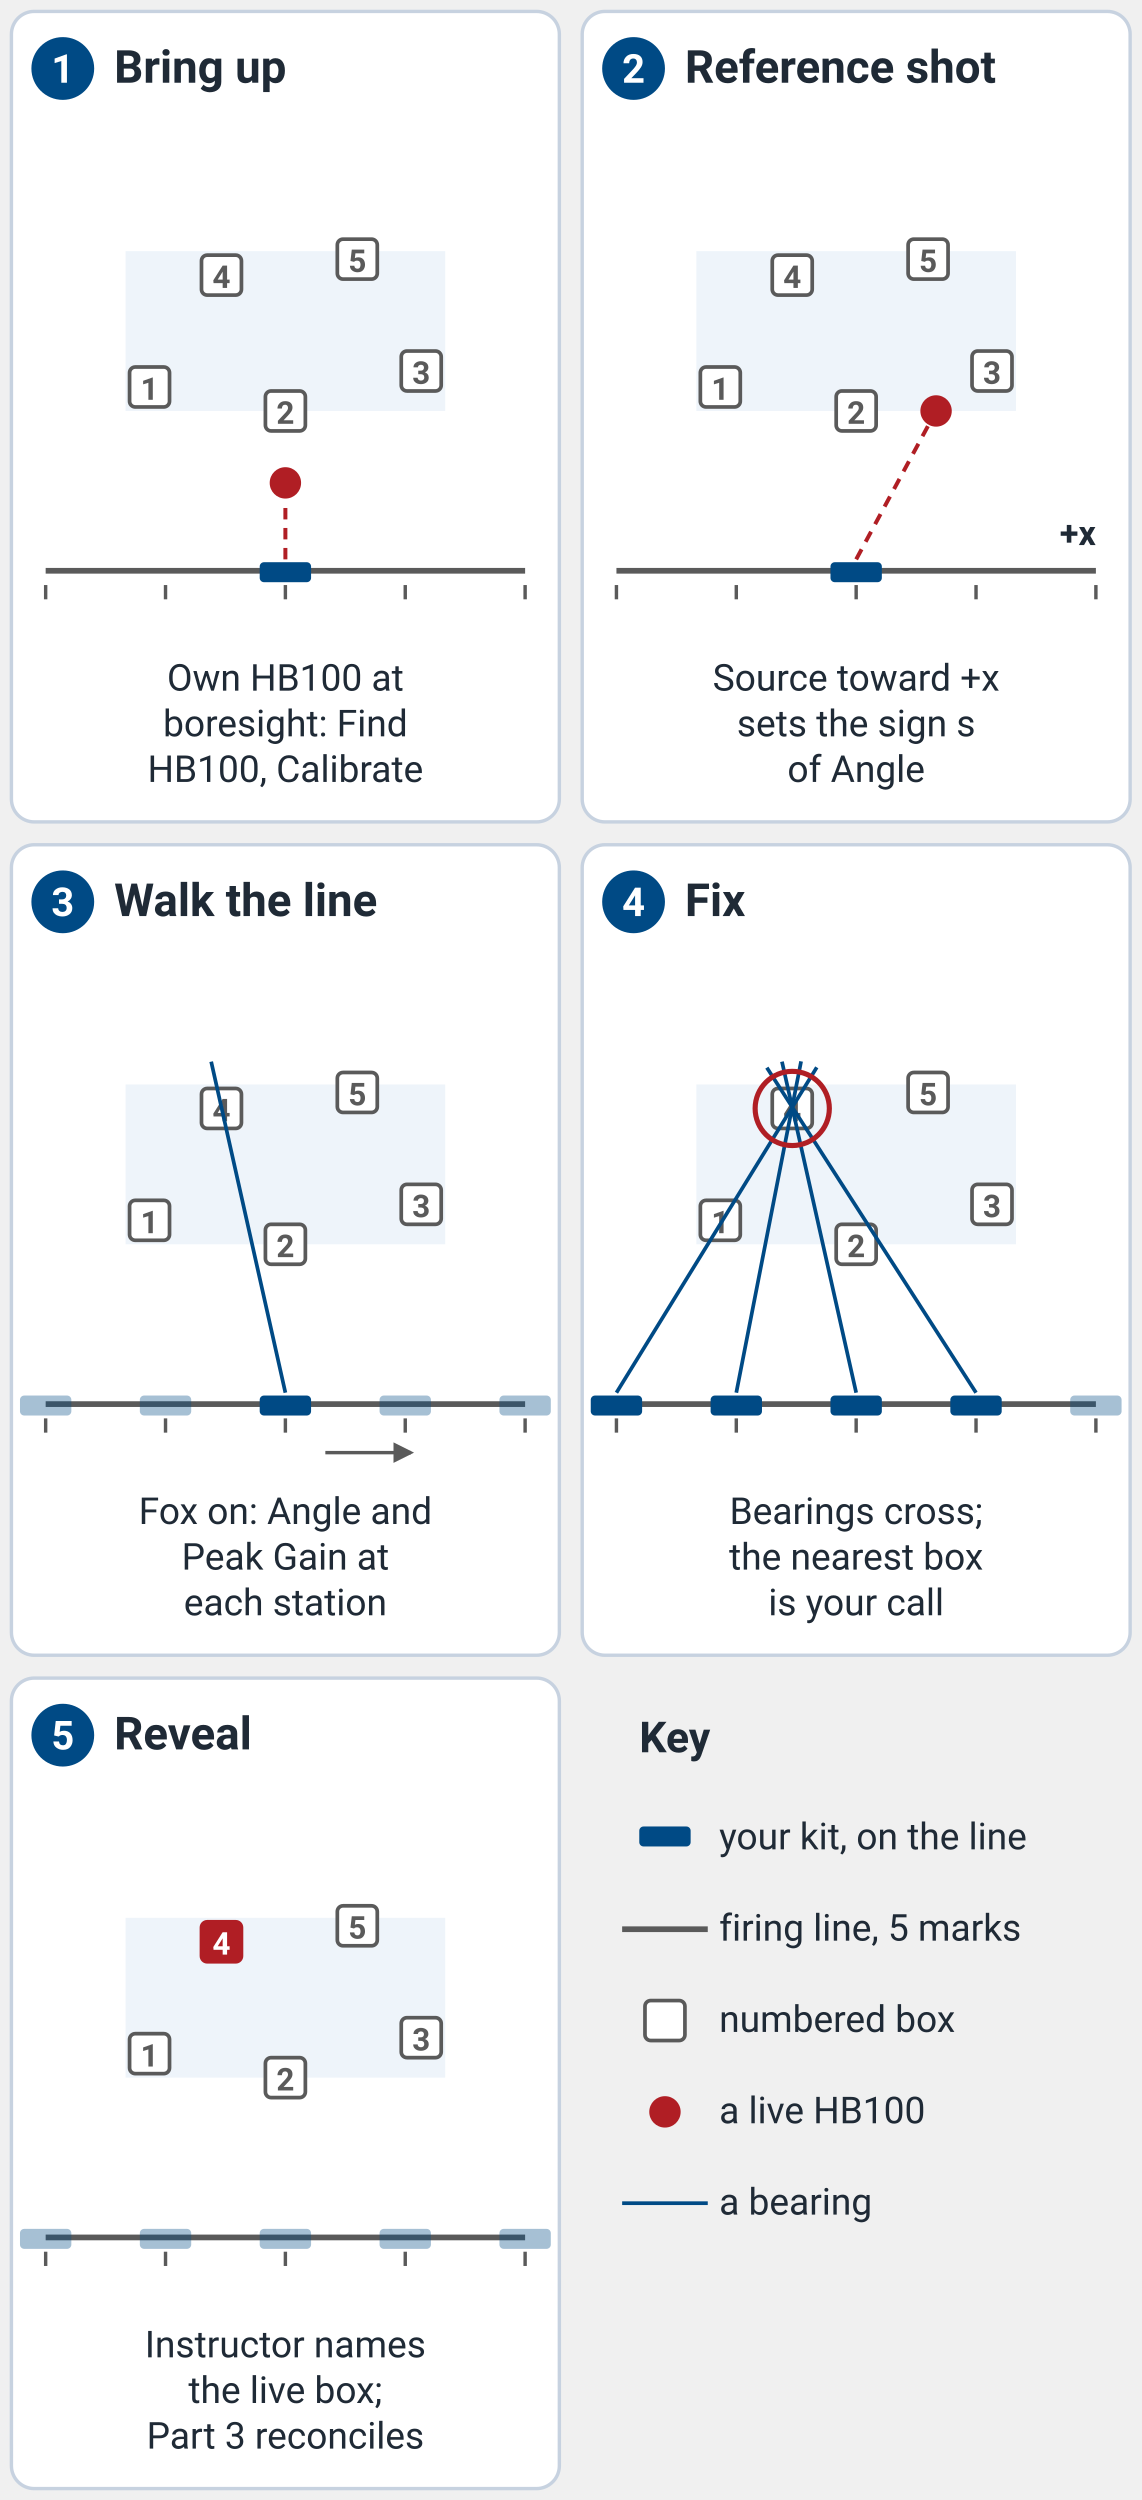
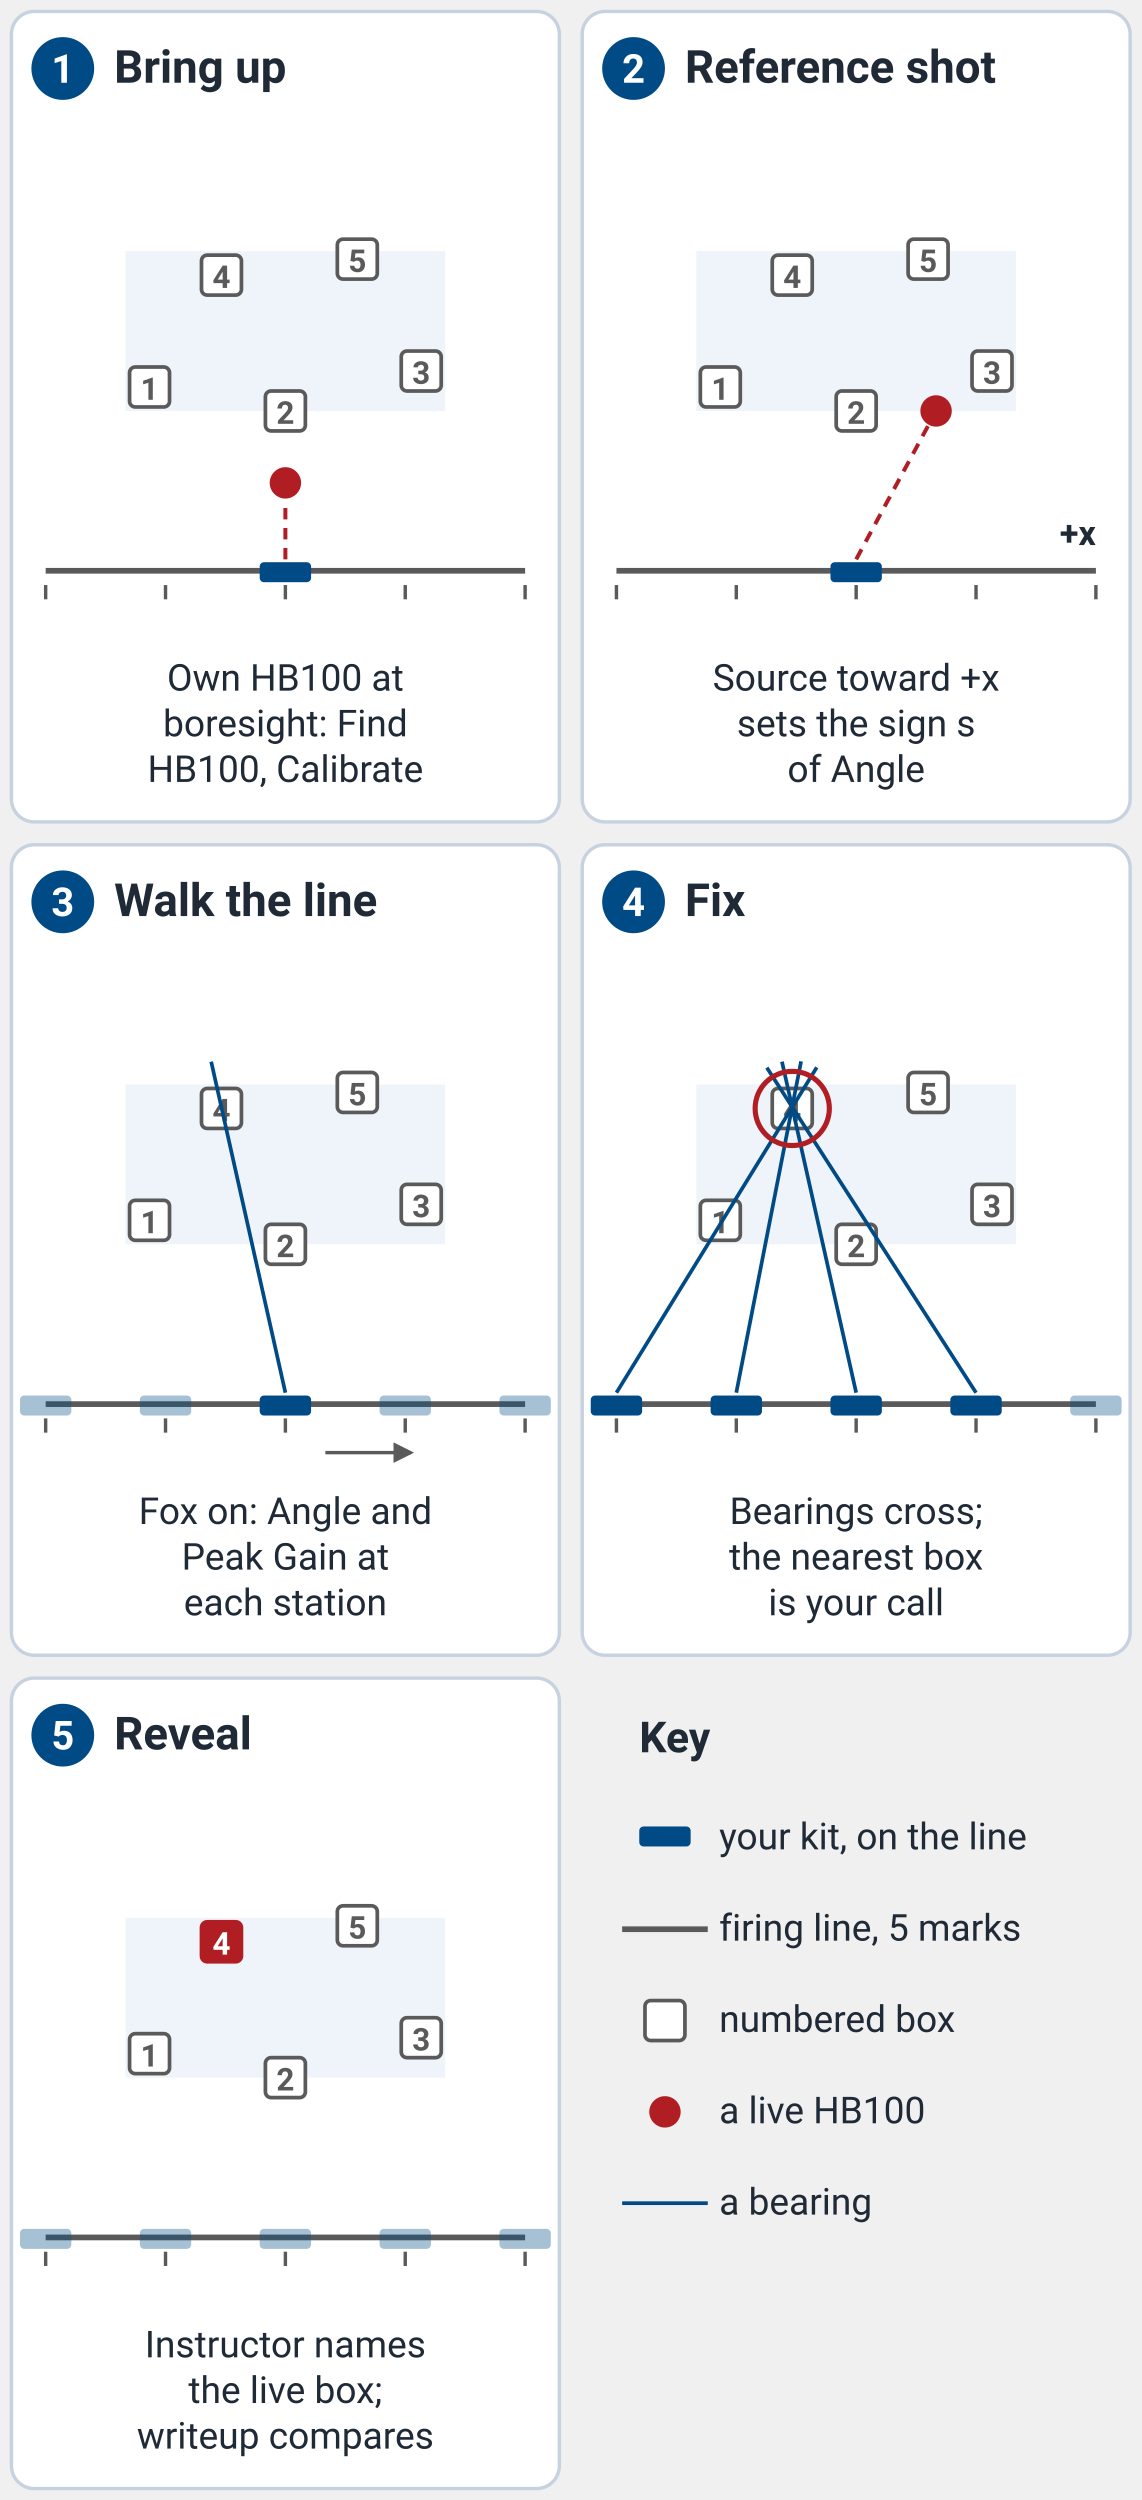
<svg xmlns="http://www.w3.org/2000/svg" font-family="'Source Sans Pro', 'Segoe UI', Roboto, Helvetica, Arial, sans-serif" viewBox="0 0 400 876" role="img" aria-label="The L19 Lab in five steps, each a top view of the firing range: bring the kit up on your own HB100; take the reference shot toward plus x to set the sign of Angle; with the fox on, walk the station marks reading Angle and Peak Gain; the bearings cross at a box, which is your call; the instructor reveals the live box">
  <defs>
    <marker id="l19sArr" viewBox="0 0 10 10" refX="8.5" refY="5" markerWidth="6" markerHeight="6" orient="auto">
      <path d="M0 0 L10 5 L0 10 z" fill="#5a5a5a" />
    </marker>
  </defs>
  <rect x="4" y="4" width="192" height="284" rx="8" fill="#ffffff" stroke="#c7d2e0" stroke-width="1.2" />
  <circle cx="22" cy="24" r="11" fill="#004a85" />
  <text x="22" y="29" text-anchor="middle" font-size="14" font-weight="700" fill="#ffffff">1</text>
  <text x="40" y="29" font-size="16" font-weight="700" fill="#1f2a36">Bring up</text>
  <rect x="44.0" y="88.0" width="112.0" height="56.0" fill="#eef4fa" stroke="none" />
  <rect x="45.4" y="128.6" width="14" height="14" rx="2" fill="#ffffff" stroke="#5a5a5a" stroke-width="1.3" />
  <text x="52.4" y="140.1" text-anchor="middle" font-size="11" font-weight="700" fill="#5a5a5a">1</text>
  <rect x="93.0" y="137.0" width="14" height="14" rx="2" fill="#ffffff" stroke="#5a5a5a" stroke-width="1.3" />
  <text x="100.0" y="148.5" text-anchor="middle" font-size="11" font-weight="700" fill="#5a5a5a">2</text>
  <rect x="140.6" y="123.0" width="14" height="14" rx="2" fill="#ffffff" stroke="#5a5a5a" stroke-width="1.3" />
  <text x="147.6" y="134.5" text-anchor="middle" font-size="11" font-weight="700" fill="#5a5a5a">3</text>
  <rect x="70.6" y="89.4" width="14" height="14" rx="2" fill="#ffffff" stroke="#5a5a5a" stroke-width="1.3" />
  <text x="77.6" y="100.9" text-anchor="middle" font-size="11" font-weight="700" fill="#5a5a5a">4</text>
  <rect x="118.2" y="83.8" width="14" height="14" rx="2" fill="#ffffff" stroke="#5a5a5a" stroke-width="1.3" />
  <text x="125.2" y="95.3" text-anchor="middle" font-size="11" font-weight="700" fill="#5a5a5a">5</text>
  <line x1="16.0" y1="200.0" x2="184.0" y2="200.0" stroke="#5a5a5a" stroke-width="2" />
  <line x1="16.0" y1="205.0" x2="16.0" y2="210.0" stroke="#5a5a5a" stroke-width="1.2" />
  <line x1="58.0" y1="205.0" x2="58.0" y2="210.0" stroke="#5a5a5a" stroke-width="1.2" />
  <line x1="100.0" y1="205.0" x2="100.0" y2="210.0" stroke="#5a5a5a" stroke-width="1.2" />
  <line x1="142.0" y1="205.0" x2="142.0" y2="210.0" stroke="#5a5a5a" stroke-width="1.2" />
  <line x1="184.0" y1="205.0" x2="184.0" y2="210.0" stroke="#5a5a5a" stroke-width="1.2" />
  <rect x="91.0" y="197.0" width="18" height="7" rx="1.5" fill="#004a85" />
  <line x1="100.0" y1="196.0" x2="100.0" y2="175.2" stroke="#b01e24" stroke-width="1.4" stroke-dasharray="4 3" />
  <circle cx="100.0" cy="169.2" r="5.5" fill="#b01e24" />
  <text x="100.0" y="242" text-anchor="middle" font-size="13" fill="#1f2a36">Own HB100 at</text>
  <text x="100.0" y="258" text-anchor="middle" font-size="13" fill="#1f2a36">boresight: Find</text>
  <text x="100.0" y="274" text-anchor="middle" font-size="13" fill="#1f2a36">HB100, Calibrate</text>
  <rect x="204" y="4" width="192" height="284" rx="8" fill="#ffffff" stroke="#c7d2e0" stroke-width="1.2" />
  <circle cx="222" cy="24" r="11" fill="#004a85" />
  <text x="222" y="29" text-anchor="middle" font-size="14" font-weight="700" fill="#ffffff">2</text>
  <text x="240" y="29" font-size="16" font-weight="700" fill="#1f2a36">Reference shot</text>
  <rect x="244.0" y="88.0" width="112.0" height="56.0" fill="#eef4fa" stroke="none" />
  <rect x="245.4" y="128.6" width="14" height="14" rx="2" fill="#ffffff" stroke="#5a5a5a" stroke-width="1.3" />
  <text x="252.4" y="140.1" text-anchor="middle" font-size="11" font-weight="700" fill="#5a5a5a">1</text>
  <rect x="293.0" y="137.0" width="14" height="14" rx="2" fill="#ffffff" stroke="#5a5a5a" stroke-width="1.3" />
  <text x="300.0" y="148.5" text-anchor="middle" font-size="11" font-weight="700" fill="#5a5a5a">2</text>
  <rect x="340.6" y="123.0" width="14" height="14" rx="2" fill="#ffffff" stroke="#5a5a5a" stroke-width="1.3" />
  <text x="347.6" y="134.5" text-anchor="middle" font-size="11" font-weight="700" fill="#5a5a5a">3</text>
  <rect x="270.6" y="89.4" width="14" height="14" rx="2" fill="#ffffff" stroke="#5a5a5a" stroke-width="1.3" />
  <text x="277.6" y="100.9" text-anchor="middle" font-size="11" font-weight="700" fill="#5a5a5a">4</text>
  <rect x="318.2" y="83.8" width="14" height="14" rx="2" fill="#ffffff" stroke="#5a5a5a" stroke-width="1.3" />
  <text x="325.2" y="95.3" text-anchor="middle" font-size="11" font-weight="700" fill="#5a5a5a">5</text>
  <line x1="216.0" y1="200.0" x2="384.0" y2="200.0" stroke="#5a5a5a" stroke-width="2" />
  <line x1="216.0" y1="205.0" x2="216.0" y2="210.0" stroke="#5a5a5a" stroke-width="1.2" />
  <line x1="258.0" y1="205.0" x2="258.0" y2="210.0" stroke="#5a5a5a" stroke-width="1.2" />
  <line x1="300.0" y1="205.0" x2="300.0" y2="210.0" stroke="#5a5a5a" stroke-width="1.2" />
  <line x1="342.0" y1="205.0" x2="342.0" y2="210.0" stroke="#5a5a5a" stroke-width="1.2" />
  <line x1="384.0" y1="205.0" x2="384.0" y2="210.0" stroke="#5a5a5a" stroke-width="1.2" />
  <rect x="291.0" y="197.0" width="18" height="7" rx="1.5" fill="#004a85" />
  <line x1="300.0" y1="196.0" x2="328.0" y2="144.0" stroke="#b01e24" stroke-width="1.4" stroke-dasharray="4 3" />
  <circle cx="328.0" cy="144.0" r="5.5" fill="#b01e24" />
  <text x="384.0" y="191.0" text-anchor="end" font-size="12" font-weight="700" fill="#1f2a36">+x</text>
  <text x="300.0" y="242" text-anchor="middle" font-size="13" fill="#1f2a36">Source toward +x</text>
  <text x="300.0" y="258" text-anchor="middle" font-size="13" fill="#1f2a36">sets the sign s</text>
  <text x="300.0" y="274" text-anchor="middle" font-size="13" fill="#1f2a36">of Angle</text>
  <rect x="4" y="296" width="192" height="284" rx="8" fill="#ffffff" stroke="#c7d2e0" stroke-width="1.2" />
  <circle cx="22" cy="316" r="11" fill="#004a85" />
  <text x="22" y="321" text-anchor="middle" font-size="14" font-weight="700" fill="#ffffff">3</text>
  <text x="40" y="321" font-size="16" font-weight="700" fill="#1f2a36">Walk the line</text>
  <rect x="44.0" y="380.0" width="112.0" height="56.0" fill="#eef4fa" stroke="none" />
  <rect x="45.4" y="420.6" width="14" height="14" rx="2" fill="#ffffff" stroke="#5a5a5a" stroke-width="1.3" />
  <text x="52.4" y="432.1" text-anchor="middle" font-size="11" font-weight="700" fill="#5a5a5a">1</text>
  <rect x="93.0" y="429.0" width="14" height="14" rx="2" fill="#ffffff" stroke="#5a5a5a" stroke-width="1.3" />
  <text x="100.0" y="440.5" text-anchor="middle" font-size="11" font-weight="700" fill="#5a5a5a">2</text>
  <rect x="140.6" y="415.0" width="14" height="14" rx="2" fill="#ffffff" stroke="#5a5a5a" stroke-width="1.3" />
  <text x="147.6" y="426.5" text-anchor="middle" font-size="11" font-weight="700" fill="#5a5a5a">3</text>
  <rect x="70.6" y="381.4" width="14" height="14" rx="2" fill="#ffffff" stroke="#5a5a5a" stroke-width="1.3" />
  <text x="77.6" y="392.9" text-anchor="middle" font-size="11" font-weight="700" fill="#5a5a5a">4</text>
  <rect x="118.2" y="375.8" width="14" height="14" rx="2" fill="#ffffff" stroke="#5a5a5a" stroke-width="1.3" />
  <text x="125.2" y="387.3" text-anchor="middle" font-size="11" font-weight="700" fill="#5a5a5a">5</text>
  <line x1="16.0" y1="492.0" x2="184.0" y2="492.0" stroke="#5a5a5a" stroke-width="2" />
  <line x1="16.0" y1="497.0" x2="16.0" y2="502.0" stroke="#5a5a5a" stroke-width="1.2" />
  <line x1="58.0" y1="497.0" x2="58.0" y2="502.0" stroke="#5a5a5a" stroke-width="1.2" />
  <line x1="100.0" y1="497.0" x2="100.0" y2="502.0" stroke="#5a5a5a" stroke-width="1.2" />
  <line x1="142.0" y1="497.0" x2="142.0" y2="502.0" stroke="#5a5a5a" stroke-width="1.2" />
  <line x1="184.0" y1="497.0" x2="184.0" y2="502.0" stroke="#5a5a5a" stroke-width="1.2" />
  <rect x="7.0" y="489.0" width="18" height="7" rx="1.5" fill="#004a85" opacity="0.35" />
  <rect x="49.0" y="489.0" width="18" height="7" rx="1.5" fill="#004a85" opacity="0.35" />
  <rect x="91.0" y="489.0" width="18" height="7" rx="1.5" fill="#004a85" />
  <rect x="133.0" y="489.0" width="18" height="7" rx="1.5" fill="#004a85" opacity="0.35" />
  <rect x="175.0" y="489.0" width="18" height="7" rx="1.5" fill="#004a85" opacity="0.35" />
  <line x1="100.0" y1="488.0" x2="74.0" y2="372.0" stroke="#004a85" stroke-width="1.3" />
  <line x1="114.0" y1="509.0" x2="144.0" y2="509.0" stroke="#5a5a5a" stroke-width="1.2" marker-end="url(#l19sArr)" />
  <text x="100.0" y="534" text-anchor="middle" font-size="13" fill="#1f2a36">Fox on: Angle and</text>
  <text x="100.0" y="550" text-anchor="middle" font-size="13" fill="#1f2a36">Peak Gain at</text>
  <text x="100.0" y="566" text-anchor="middle" font-size="13" fill="#1f2a36">each station</text>
  <rect x="204" y="296" width="192" height="284" rx="8" fill="#ffffff" stroke="#c7d2e0" stroke-width="1.2" />
  <circle cx="222" cy="316" r="11" fill="#004a85" />
  <text x="222" y="321" text-anchor="middle" font-size="14" font-weight="700" fill="#ffffff">4</text>
  <text x="240" y="321" font-size="16" font-weight="700" fill="#1f2a36">Fix</text>
  <rect x="244.0" y="380.0" width="112.0" height="56.0" fill="#eef4fa" stroke="none" />
  <rect x="245.4" y="420.6" width="14" height="14" rx="2" fill="#ffffff" stroke="#5a5a5a" stroke-width="1.3" />
  <text x="252.4" y="432.1" text-anchor="middle" font-size="11" font-weight="700" fill="#5a5a5a">1</text>
  <rect x="293.0" y="429.0" width="14" height="14" rx="2" fill="#ffffff" stroke="#5a5a5a" stroke-width="1.3" />
  <text x="300.0" y="440.5" text-anchor="middle" font-size="11" font-weight="700" fill="#5a5a5a">2</text>
  <rect x="340.6" y="415.0" width="14" height="14" rx="2" fill="#ffffff" stroke="#5a5a5a" stroke-width="1.3" />
  <text x="347.6" y="426.5" text-anchor="middle" font-size="11" font-weight="700" fill="#5a5a5a">3</text>
  <rect x="270.6" y="381.4" width="14" height="14" rx="2" fill="#ffffff" stroke="#5a5a5a" stroke-width="1.3" />
  <text x="277.6" y="392.9" text-anchor="middle" font-size="11" font-weight="700" fill="#5a5a5a">4</text>
  <rect x="318.2" y="375.8" width="14" height="14" rx="2" fill="#ffffff" stroke="#5a5a5a" stroke-width="1.3" />
  <text x="325.2" y="387.3" text-anchor="middle" font-size="11" font-weight="700" fill="#5a5a5a">5</text>
  <line x1="216.0" y1="492.0" x2="384.0" y2="492.0" stroke="#5a5a5a" stroke-width="2" />
  <line x1="216.0" y1="497.0" x2="216.0" y2="502.0" stroke="#5a5a5a" stroke-width="1.2" />
  <line x1="258.0" y1="497.0" x2="258.0" y2="502.0" stroke="#5a5a5a" stroke-width="1.2" />
  <line x1="300.0" y1="497.0" x2="300.0" y2="502.0" stroke="#5a5a5a" stroke-width="1.2" />
  <line x1="342.0" y1="497.0" x2="342.0" y2="502.0" stroke="#5a5a5a" stroke-width="1.2" />
  <line x1="384.0" y1="497.0" x2="384.0" y2="502.0" stroke="#5a5a5a" stroke-width="1.2" />
  <rect x="207.0" y="489.0" width="18" height="7" rx="1.5" fill="#004a85" />
  <rect x="249.0" y="489.0" width="18" height="7" rx="1.5" fill="#004a85" />
  <rect x="291.0" y="489.0" width="18" height="7" rx="1.5" fill="#004a85" />
  <rect x="333.0" y="489.0" width="18" height="7" rx="1.5" fill="#004a85" />
  <rect x="375.0" y="489.0" width="18" height="7" rx="1.5" fill="#004a85" opacity="0.35" />
  <line x1="216.0" y1="488.0" x2="286.2" y2="374.0" stroke="#004a85" stroke-width="1.3" />
  <line x1="258.0" y1="488.0" x2="280.7" y2="371.9" stroke="#004a85" stroke-width="1.3" />
  <line x1="300.0" y1="488.0" x2="274.0" y2="372.0" stroke="#004a85" stroke-width="1.3" />
  <line x1="342.0" y1="488.0" x2="268.7" y2="374.1" stroke="#004a85" stroke-width="1.3" />
  <circle cx="277.6" cy="388.4" r="13" fill="none" stroke="#b01e24" stroke-width="1.8" />
  <text x="300.0" y="534" text-anchor="middle" font-size="13" fill="#1f2a36">Bearings cross;</text>
  <text x="300.0" y="550" text-anchor="middle" font-size="13" fill="#1f2a36">the nearest box</text>
  <text x="300.0" y="566" text-anchor="middle" font-size="13" fill="#1f2a36">is your call</text>
  <rect x="4" y="588" width="192" height="284" rx="8" fill="#ffffff" stroke="#c7d2e0" stroke-width="1.2" />
  <circle cx="22" cy="608" r="11" fill="#004a85" />
  <text x="22" y="613" text-anchor="middle" font-size="14" font-weight="700" fill="#ffffff">5</text>
  <text x="40" y="613" font-size="16" font-weight="700" fill="#1f2a36">Reveal</text>
  <rect x="44.0" y="672.0" width="112.0" height="56.0" fill="#eef4fa" stroke="none" />
  <rect x="45.4" y="712.6" width="14" height="14" rx="2" fill="#ffffff" stroke="#5a5a5a" stroke-width="1.3" />
  <text x="52.4" y="724.1" text-anchor="middle" font-size="11" font-weight="700" fill="#5a5a5a">1</text>
  <rect x="93.0" y="721.0" width="14" height="14" rx="2" fill="#ffffff" stroke="#5a5a5a" stroke-width="1.3" />
  <text x="100.0" y="732.5" text-anchor="middle" font-size="11" font-weight="700" fill="#5a5a5a">2</text>
  <rect x="140.6" y="707.0" width="14" height="14" rx="2" fill="#ffffff" stroke="#5a5a5a" stroke-width="1.3" />
  <text x="147.6" y="718.5" text-anchor="middle" font-size="11" font-weight="700" fill="#5a5a5a">3</text>
  <rect x="70.6" y="673.4" width="14" height="14" rx="2" fill="#b01e24" stroke="#b01e24" stroke-width="1.3" />
  <text x="77.6" y="684.9" text-anchor="middle" font-size="11" font-weight="700" fill="#ffffff">4</text>
  <rect x="118.2" y="667.8" width="14" height="14" rx="2" fill="#ffffff" stroke="#5a5a5a" stroke-width="1.3" />
  <text x="125.2" y="679.3" text-anchor="middle" font-size="11" font-weight="700" fill="#5a5a5a">5</text>
  <line x1="16.0" y1="784.0" x2="184.0" y2="784.0" stroke="#5a5a5a" stroke-width="2" />
  <line x1="16.0" y1="789.0" x2="16.0" y2="794.0" stroke="#5a5a5a" stroke-width="1.2" />
  <line x1="58.0" y1="789.0" x2="58.0" y2="794.0" stroke="#5a5a5a" stroke-width="1.2" />
  <line x1="100.0" y1="789.0" x2="100.0" y2="794.0" stroke="#5a5a5a" stroke-width="1.2" />
  <line x1="142.0" y1="789.0" x2="142.0" y2="794.0" stroke="#5a5a5a" stroke-width="1.2" />
  <line x1="184.0" y1="789.0" x2="184.0" y2="794.0" stroke="#5a5a5a" stroke-width="1.2" />
  <rect x="7.0" y="781.0" width="18" height="7" rx="1.5" fill="#004a85" opacity="0.35" />
  <rect x="49.0" y="781.0" width="18" height="7" rx="1.5" fill="#004a85" opacity="0.35" />
  <rect x="91.0" y="781.0" width="18" height="7" rx="1.5" fill="#004a85" opacity="0.35" />
  <rect x="133.0" y="781.0" width="18" height="7" rx="1.5" fill="#004a85" opacity="0.35" />
  <rect x="175.0" y="781.0" width="18" height="7" rx="1.5" fill="#004a85" opacity="0.35" />
  <text x="100.0" y="826" text-anchor="middle" font-size="13" fill="#1f2a36">Instructor names</text>
  <text x="100.0" y="842" text-anchor="middle" font-size="13" fill="#1f2a36">the live box;</text>
-   <text x="100.0" y="858" text-anchor="middle" font-size="13" fill="#1f2a36">Part 3 reconciles</text>
+   <text x="100.0" y="858" text-anchor="middle" font-size="13" fill="#1f2a36">writeup compares</text>
  <text x="224" y="614" font-size="15" font-weight="700" fill="#1f2a36">Key</text>
  <rect x="224" y="640" width="18" height="7" rx="1.5" fill="#004a85" />
  <text x="252" y="648" font-size="13" fill="#1f2a36">your kit, on the line</text>
  <line x1="218" y1="676" x2="248" y2="676" stroke="#5a5a5a" stroke-width="2" />
  <text x="252" y="680" font-size="13" fill="#1f2a36">firing line, 5 marks</text>
  <rect x="226" y="701" width="14" height="14" rx="2" fill="#ffffff" stroke="#5a5a5a" stroke-width="1.3" />
  <text x="252" y="712" font-size="13" fill="#1f2a36">numbered box</text>
  <circle cx="233" cy="740" r="5.5" fill="#b01e24" />
  <text x="252" y="744" font-size="13" fill="#1f2a36">a live HB100</text>
  <line x1="218" y1="772" x2="248" y2="772" stroke="#004a85" stroke-width="1.3" />
  <text x="252" y="776" font-size="13" fill="#1f2a36">a bearing</text>
</svg>
